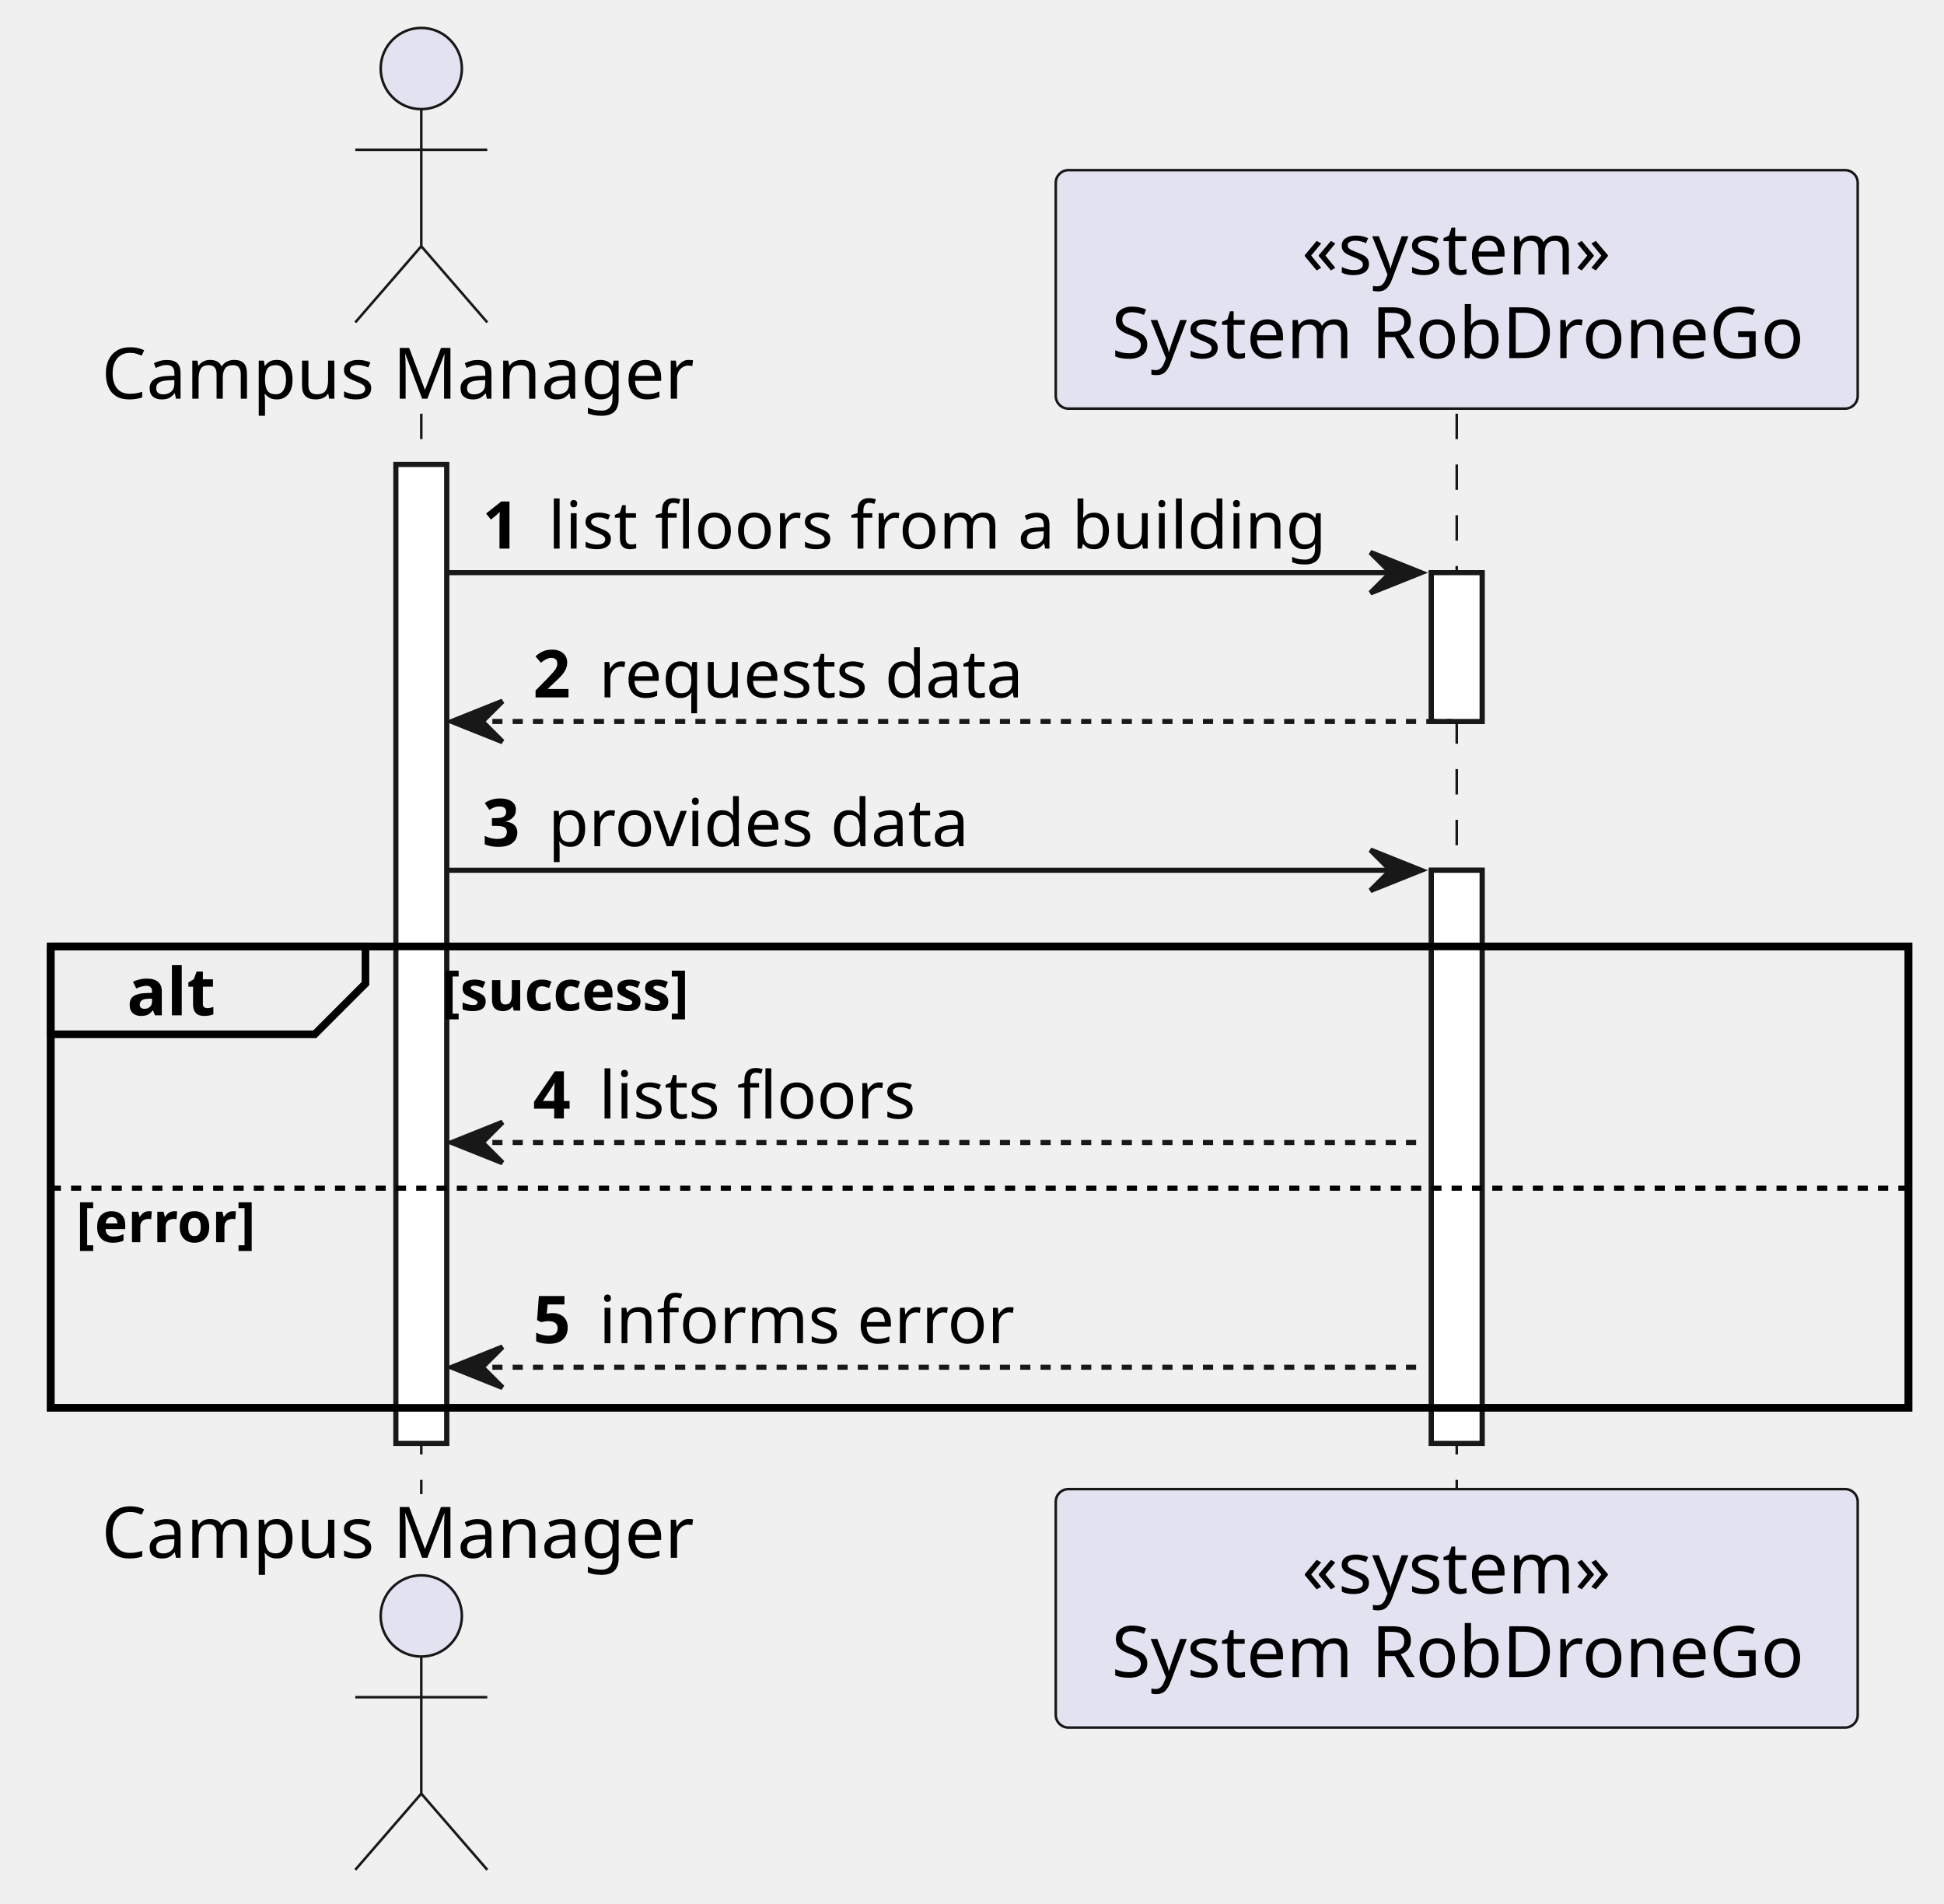
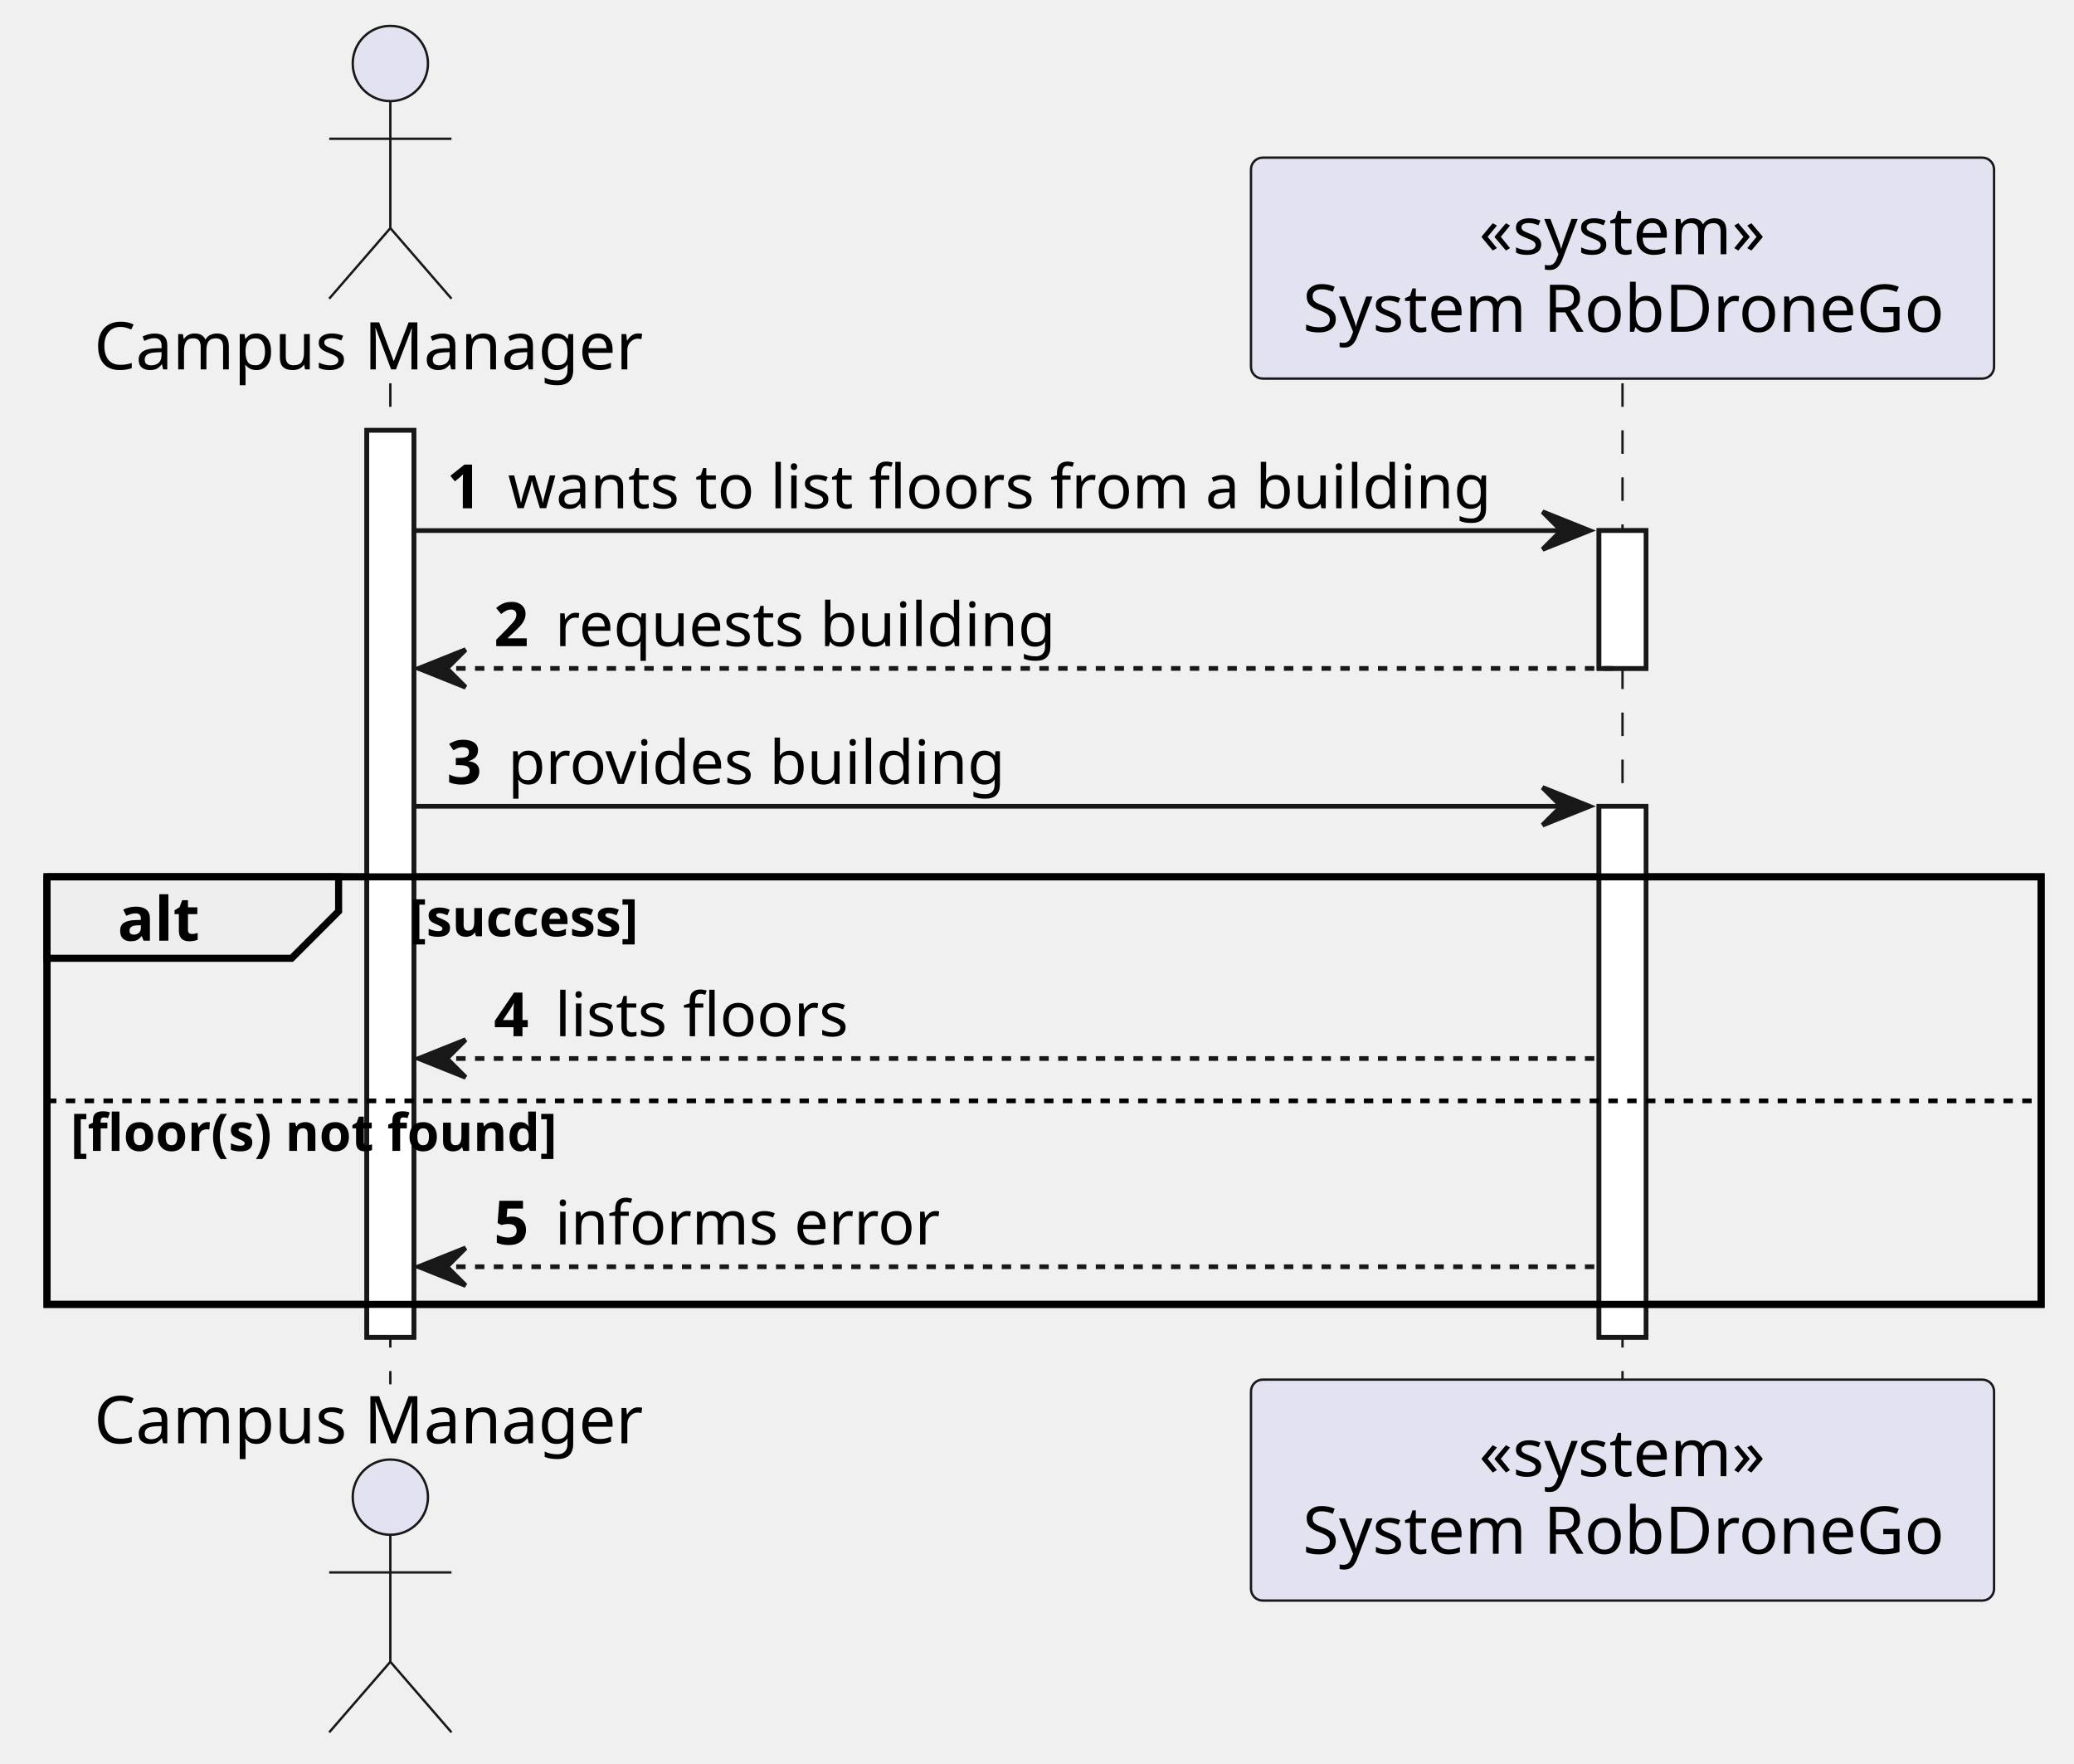
- <svg xmlns="http://www.w3.org/2000/svg" contentStyleType="text/css" height="375px" preserveAspectRatio="none" style="width:383px;height:375px;background:#FFFFFF;" version="1.1" viewBox="0 0 383 375" width="383px" zoomAndPan="magnify">
+ <svg xmlns="http://www.w3.org/2000/svg" contentStyleType="text/css" height="375px" preserveAspectRatio="none" style="width:441px;height:375px;background:#FFFFFF;" version="1.1" viewBox="0 0 441 375" width="441px" zoomAndPan="magnify">
  <defs />
  <g>
    <rect fill="#FFFFFF" height="192.818" style="stroke:#181818;stroke-width:1.0;" width="10" x="78" y="91.488" />
-     <rect fill="#FFFFFF" height="29.311" style="stroke:#181818;stroke-width:1.0;" width="10" x="282" y="112.799" />
-     <rect fill="#FFFFFF" height="112.887" style="stroke:#181818;stroke-width:1.0;" width="10" x="282" y="171.42" />
-     <rect fill="none" height="90.887" style="stroke:#000000;stroke-width:1.5;" width="366" x="10" y="186.42" />
+     <rect fill="#FFFFFF" height="29.311" style="stroke:#181818;stroke-width:1.0;" width="10" x="340" y="112.799" />
+     <rect fill="#FFFFFF" height="112.887" style="stroke:#181818;stroke-width:1.0;" width="10" x="340" y="171.42" />
+     <rect fill="none" height="90.887" style="stroke:#000000;stroke-width:1.5;" width="424" x="10" y="186.42" />
    <line style="stroke:#181818;stroke-width:0.5;stroke-dasharray:5.0,5.0;" x1="83" x2="83" y1="81.488" y2="294.307" />
-     <line style="stroke:#181818;stroke-width:0.5;stroke-dasharray:5.0,5.0;" x1="287" x2="287" y1="81.488" y2="294.307" />
+     <line style="stroke:#181818;stroke-width:0.5;stroke-dasharray:5.0,5.0;" x1="345" x2="345" y1="81.488" y2="294.307" />
    <text fill="#000000" font-family="sans-serif" font-size="14" lengthAdjust="spacing" textLength="120" x="20" y="78.535">Campus Manager</text>
    <ellipse cx="83" cy="13.5" fill="#E2E2F0" rx="8" ry="8" style="stroke:#181818;stroke-width:0.5;" />
    <path d="M83,21.5 L83,48.5 M70,29.5 L96,29.5 M83,48.5 L70,63.5 M83,48.5 L96,63.5 " fill="none" style="stroke:#181818;stroke-width:0.5;" />
    <text fill="#000000" font-family="sans-serif" font-size="14" lengthAdjust="spacing" textLength="120" x="20" y="306.842">Campus Manager</text>
    <ellipse cx="83" cy="318.295" fill="#E2E2F0" rx="8" ry="8" style="stroke:#181818;stroke-width:0.5;" />
    <path d="M83,326.295 L83,353.295 M70,334.295 L96,334.295 M83,353.295 L70,368.295 M83,353.295 L96,368.295 " fill="none" style="stroke:#181818;stroke-width:0.5;" />
-     <rect fill="#E2E2F0" height="46.977" rx="2.5" ry="2.5" style="stroke:#181818;stroke-width:0.5;" width="158" x="208" y="33.512" />
-     <text fill="#000000" font-family="sans-serif" font-size="14" lengthAdjust="spacing" textLength="61" x="256.5" y="54.047">«system»</text>
-     <text fill="#000000" font-family="sans-serif" font-size="14" lengthAdjust="spacing" textLength="140" x="219" y="70.535">System RobDroneGo</text>
-     <rect fill="#E2E2F0" height="46.977" rx="2.5" ry="2.5" style="stroke:#181818;stroke-width:0.5;" width="158" x="208" y="293.307" />
-     <text fill="#000000" font-family="sans-serif" font-size="14" lengthAdjust="spacing" textLength="61" x="256.5" y="313.842">«system»</text>
-     <text fill="#000000" font-family="sans-serif" font-size="14" lengthAdjust="spacing" textLength="140" x="219" y="330.33">System RobDroneGo</text>
+     <rect fill="#E2E2F0" height="46.977" rx="2.5" ry="2.5" style="stroke:#181818;stroke-width:0.5;" width="158" x="266" y="33.512" />
+     <text fill="#000000" font-family="sans-serif" font-size="14" lengthAdjust="spacing" textLength="61" x="314.5" y="54.047">«system»</text>
+     <text fill="#000000" font-family="sans-serif" font-size="14" lengthAdjust="spacing" textLength="140" x="277" y="70.535">System RobDroneGo</text>
+     <rect fill="#E2E2F0" height="46.977" rx="2.5" ry="2.5" style="stroke:#181818;stroke-width:0.5;" width="158" x="266" y="293.307" />
+     <text fill="#000000" font-family="sans-serif" font-size="14" lengthAdjust="spacing" textLength="61" x="314.5" y="313.842">«system»</text>
+     <text fill="#000000" font-family="sans-serif" font-size="14" lengthAdjust="spacing" textLength="140" x="277" y="330.33">System RobDroneGo</text>
    <rect fill="#FFFFFF" height="192.818" style="stroke:#181818;stroke-width:1.0;" width="10" x="78" y="91.488" />
-     <rect fill="#FFFFFF" height="29.311" style="stroke:#181818;stroke-width:1.0;" width="10" x="282" y="112.799" />
-     <rect fill="#FFFFFF" height="112.887" style="stroke:#181818;stroke-width:1.0;" width="10" x="282" y="171.42" />
-     <polygon fill="#181818" points="270,108.799,280,112.799,270,116.799,274,112.799" style="stroke:#181818;stroke-width:1.0;" />
-     <line style="stroke:#181818;stroke-width:1.0;" x1="88" x2="276" y1="112.799" y2="112.799" />
+     <rect fill="#FFFFFF" height="29.311" style="stroke:#181818;stroke-width:1.0;" width="10" x="340" y="112.799" />
+     <rect fill="#FFFFFF" height="112.887" style="stroke:#181818;stroke-width:1.0;" width="10" x="340" y="171.42" />
+     <polygon fill="#181818" points="328,108.799,338,112.799,328,116.799,332,112.799" style="stroke:#181818;stroke-width:1.0;" />
+     <line style="stroke:#181818;stroke-width:1.0;" x1="88" x2="334" y1="112.799" y2="112.799" />
    <text fill="#000000" font-family="sans-serif" font-size="13" font-weight="bold" lengthAdjust="spacing" textLength="9" x="95" y="108.057">1</text>
-     <text fill="#000000" font-family="sans-serif" font-size="13" lengthAdjust="spacing" textLength="162" x="108" y="108.057">list floors from a building</text>
+     <text fill="#000000" font-family="sans-serif" font-size="13" lengthAdjust="spacing" textLength="220" x="108" y="108.057">wants to list floors from a building</text>
    <polygon fill="#181818" points="99,138.109,89,142.109,99,146.109,95,142.109" style="stroke:#181818;stroke-width:1.0;" />
-     <line style="stroke:#181818;stroke-width:1.0;stroke-dasharray:2.0,2.0;" x1="93" x2="286" y1="142.109" y2="142.109" />
+     <line style="stroke:#181818;stroke-width:1.0;stroke-dasharray:2.0,2.0;" x1="93" x2="344" y1="142.109" y2="142.109" />
    <text fill="#000000" font-family="sans-serif" font-size="13" font-weight="bold" lengthAdjust="spacing" textLength="9" x="105" y="137.367">2</text>
-     <text fill="#000000" font-family="sans-serif" font-size="13" lengthAdjust="spacing" textLength="85" x="118" y="137.367">requests data</text>
-     <polygon fill="#181818" points="270,167.42,280,171.42,270,175.42,274,171.42" style="stroke:#181818;stroke-width:1.0;" />
-     <line style="stroke:#181818;stroke-width:1.0;" x1="88" x2="276" y1="171.42" y2="171.42" />
+     <text fill="#000000" font-family="sans-serif" font-size="13" lengthAdjust="spacing" textLength="110" x="118" y="137.367">requests building</text>
+     <polygon fill="#181818" points="328,167.42,338,171.42,328,175.42,332,171.42" style="stroke:#181818;stroke-width:1.0;" />
+     <line style="stroke:#181818;stroke-width:1.0;" x1="88" x2="334" y1="171.42" y2="171.42" />
    <text fill="#000000" font-family="sans-serif" font-size="13" font-weight="bold" lengthAdjust="spacing" textLength="9" x="95" y="166.678">3</text>
-     <text fill="#000000" font-family="sans-serif" font-size="13" lengthAdjust="spacing" textLength="85" x="108" y="166.678">provides data</text>
+     <text fill="#000000" font-family="sans-serif" font-size="13" lengthAdjust="spacing" textLength="110" x="108" y="166.678">provides building</text>
    <path d="M10,186.42 L72,186.42 L72,193.731 L62,203.731 L10,203.731 L10,186.42 " fill="#EEEEEE" style="stroke:#000000;stroke-width:1.5;" />
-     <rect fill="none" height="90.887" style="stroke:#000000;stroke-width:1.5;" width="366" x="10" y="186.42" />
+     <rect fill="none" height="90.887" style="stroke:#000000;stroke-width:1.5;" width="424" x="10" y="186.42" />
    <text fill="#000000" font-family="sans-serif" font-size="13" font-weight="bold" lengthAdjust="spacing" textLength="17" x="25" y="199.988">alt</text>
    <text fill="#000000" font-family="sans-serif" font-size="11" font-weight="bold" lengthAdjust="spacing" textLength="51" x="87" y="199.055">[success]</text>
    <polygon fill="#181818" points="99,221.041,89,225.041,99,229.041,95,225.041" style="stroke:#181818;stroke-width:1.0;" />
-     <line style="stroke:#181818;stroke-width:1.0;stroke-dasharray:2.0,2.0;" x1="93" x2="281" y1="225.041" y2="225.041" />
+     <line style="stroke:#181818;stroke-width:1.0;stroke-dasharray:2.0,2.0;" x1="93" x2="339" y1="225.041" y2="225.041" />
    <text fill="#000000" font-family="sans-serif" font-size="13" font-weight="bold" lengthAdjust="spacing" textLength="9" x="105" y="220.299">4</text>
    <text fill="#000000" font-family="sans-serif" font-size="13" lengthAdjust="spacing" textLength="68" x="118" y="220.299">lists floors</text>
-     <line style="stroke:#000000;stroke-width:1.0;stroke-dasharray:2.0,2.0;" x1="10" x2="376" y1="234.041" y2="234.041" />
-     <text fill="#000000" font-family="sans-serif" font-size="11" font-weight="bold" lengthAdjust="spacing" textLength="36" x="15" y="244.676">[error]</text>
+     <line style="stroke:#000000;stroke-width:1.0;stroke-dasharray:2.0,2.0;" x1="10" x2="434" y1="234.041" y2="234.041" />
+     <text fill="#000000" font-family="sans-serif" font-size="11" font-weight="bold" lengthAdjust="spacing" textLength="109" x="15" y="244.676">[floor(s) not found]</text>
    <polygon fill="#181818" points="99,265.307,89,269.307,99,273.307,95,269.307" style="stroke:#181818;stroke-width:1.0;" />
-     <line style="stroke:#181818;stroke-width:1.0;stroke-dasharray:2.0,2.0;" x1="93" x2="281" y1="269.307" y2="269.307" />
+     <line style="stroke:#181818;stroke-width:1.0;stroke-dasharray:2.0,2.0;" x1="93" x2="339" y1="269.307" y2="269.307" />
    <text fill="#000000" font-family="sans-serif" font-size="13" font-weight="bold" lengthAdjust="spacing" textLength="9" x="105" y="264.565">5</text>
    <text fill="#000000" font-family="sans-serif" font-size="13" lengthAdjust="spacing" textLength="83" x="118" y="264.565">informs error</text>
  </g>
</svg>
